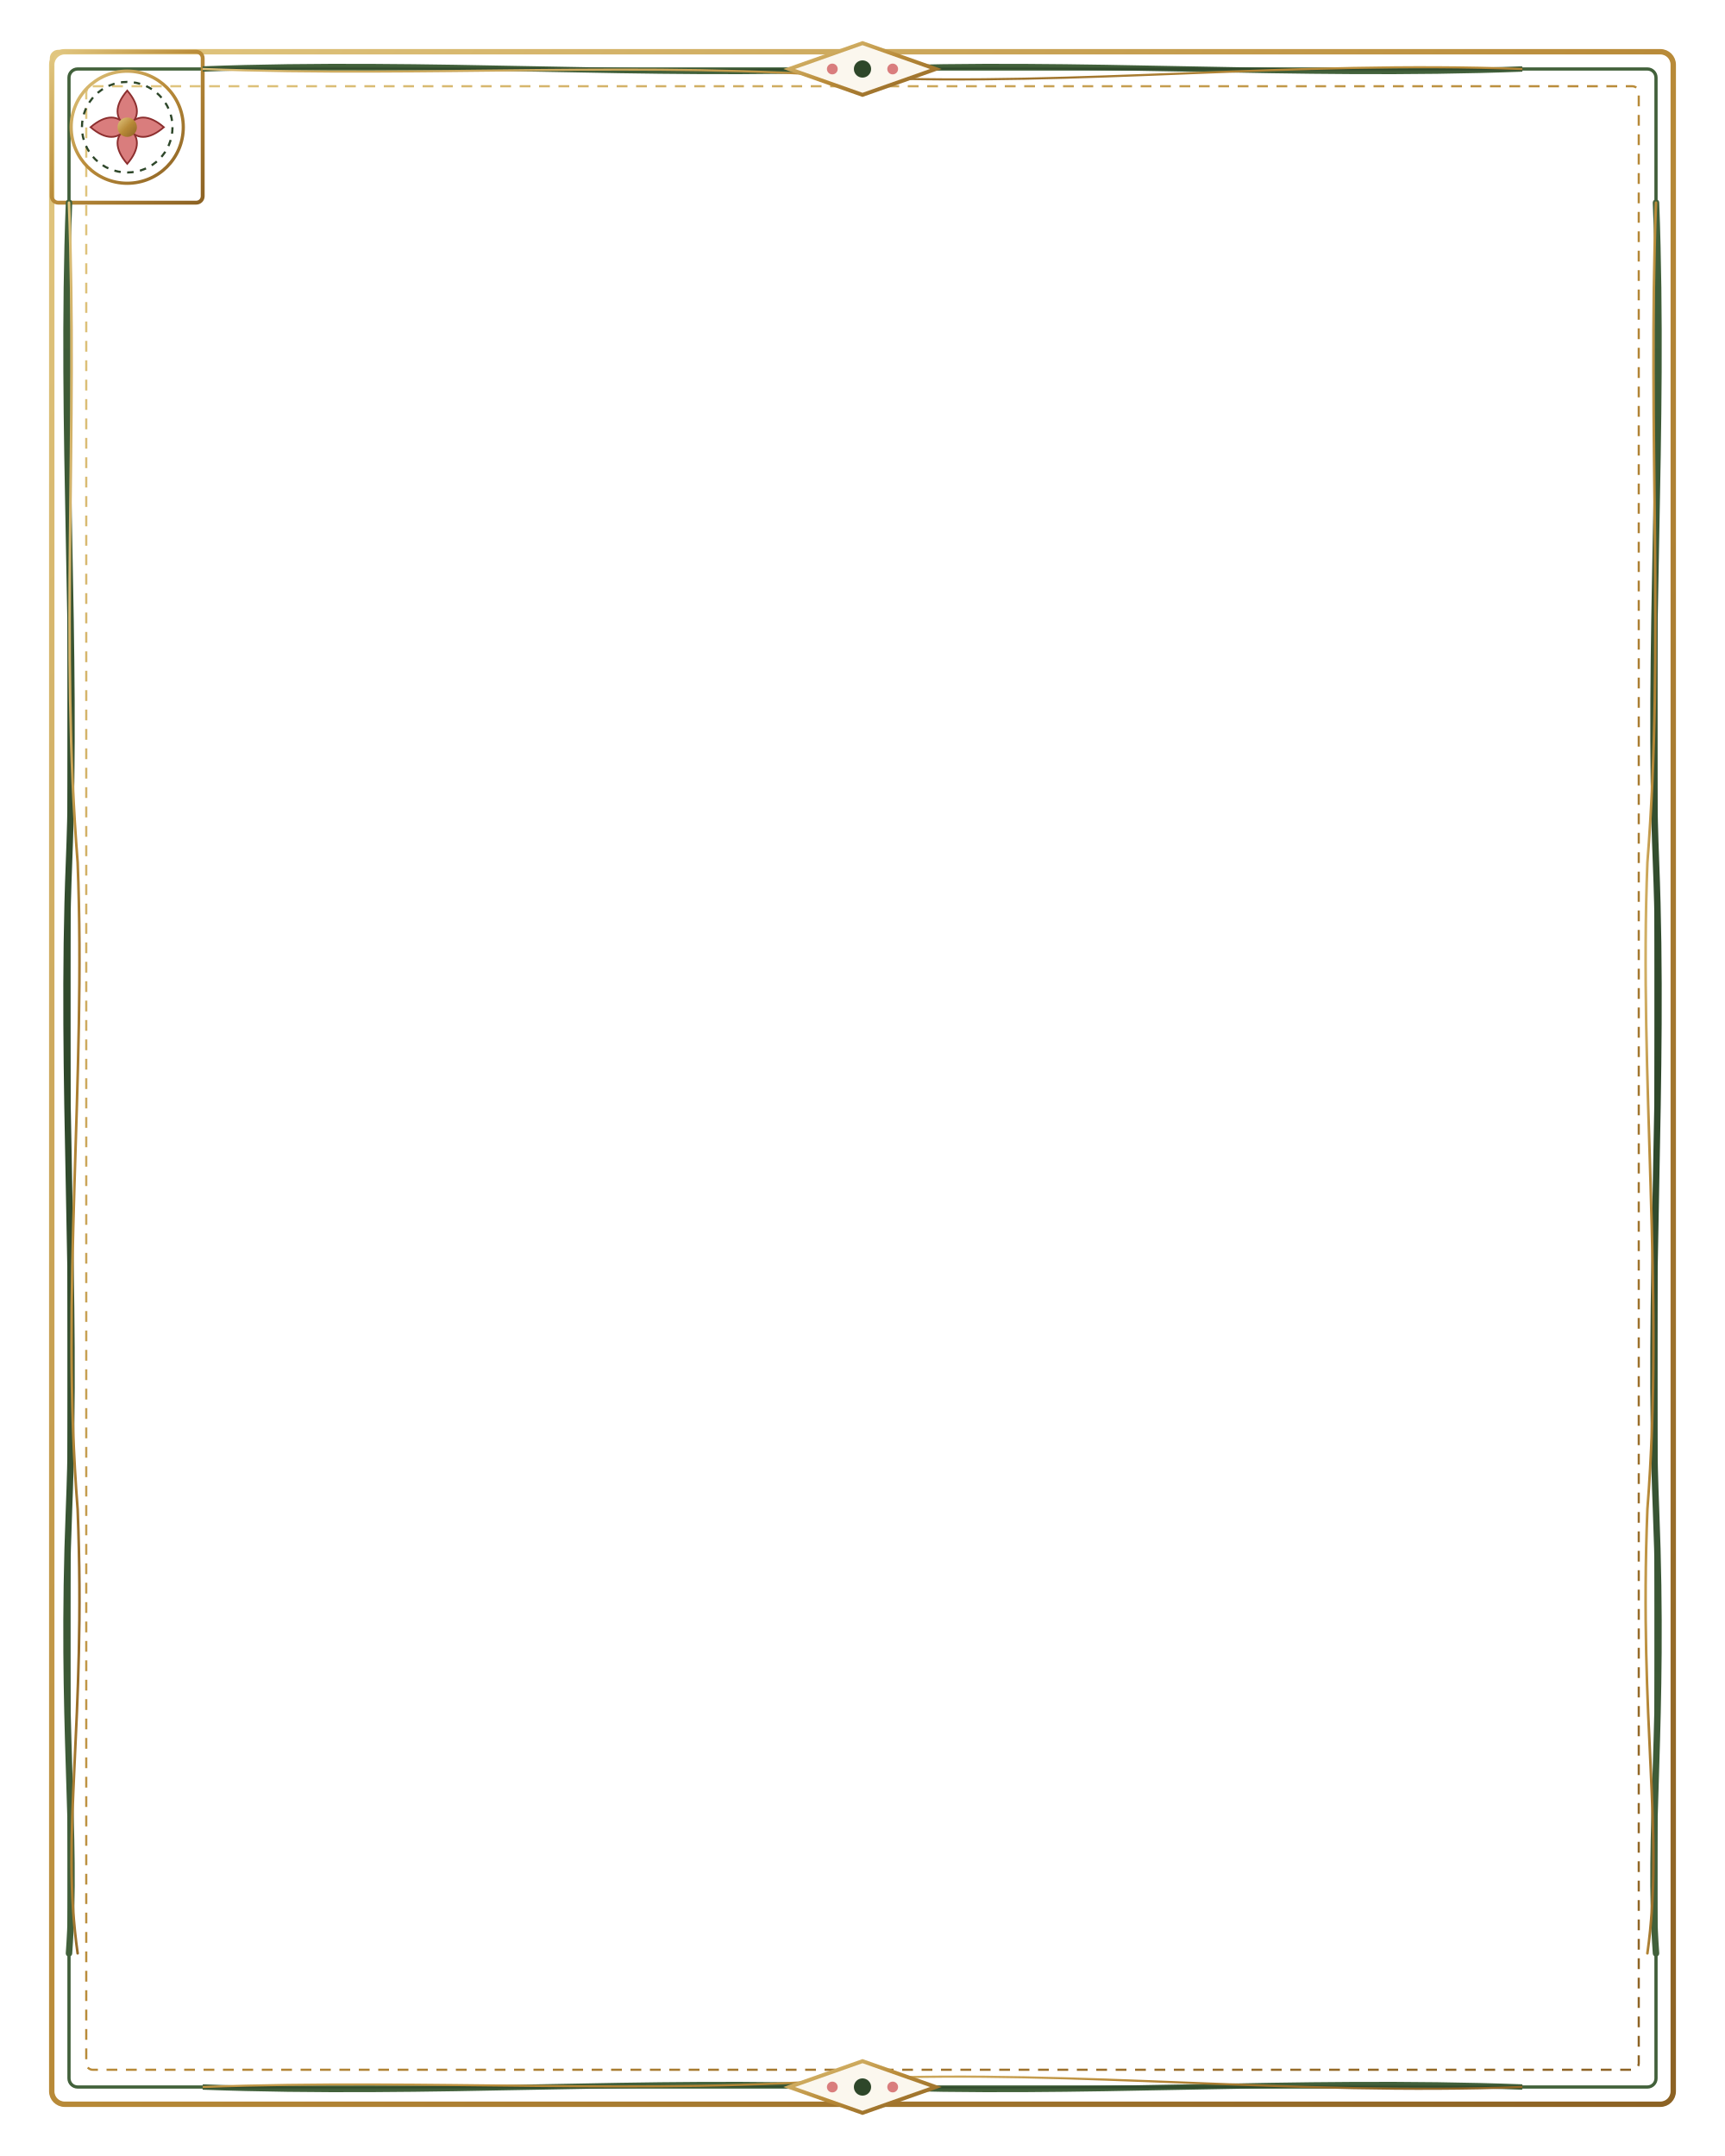
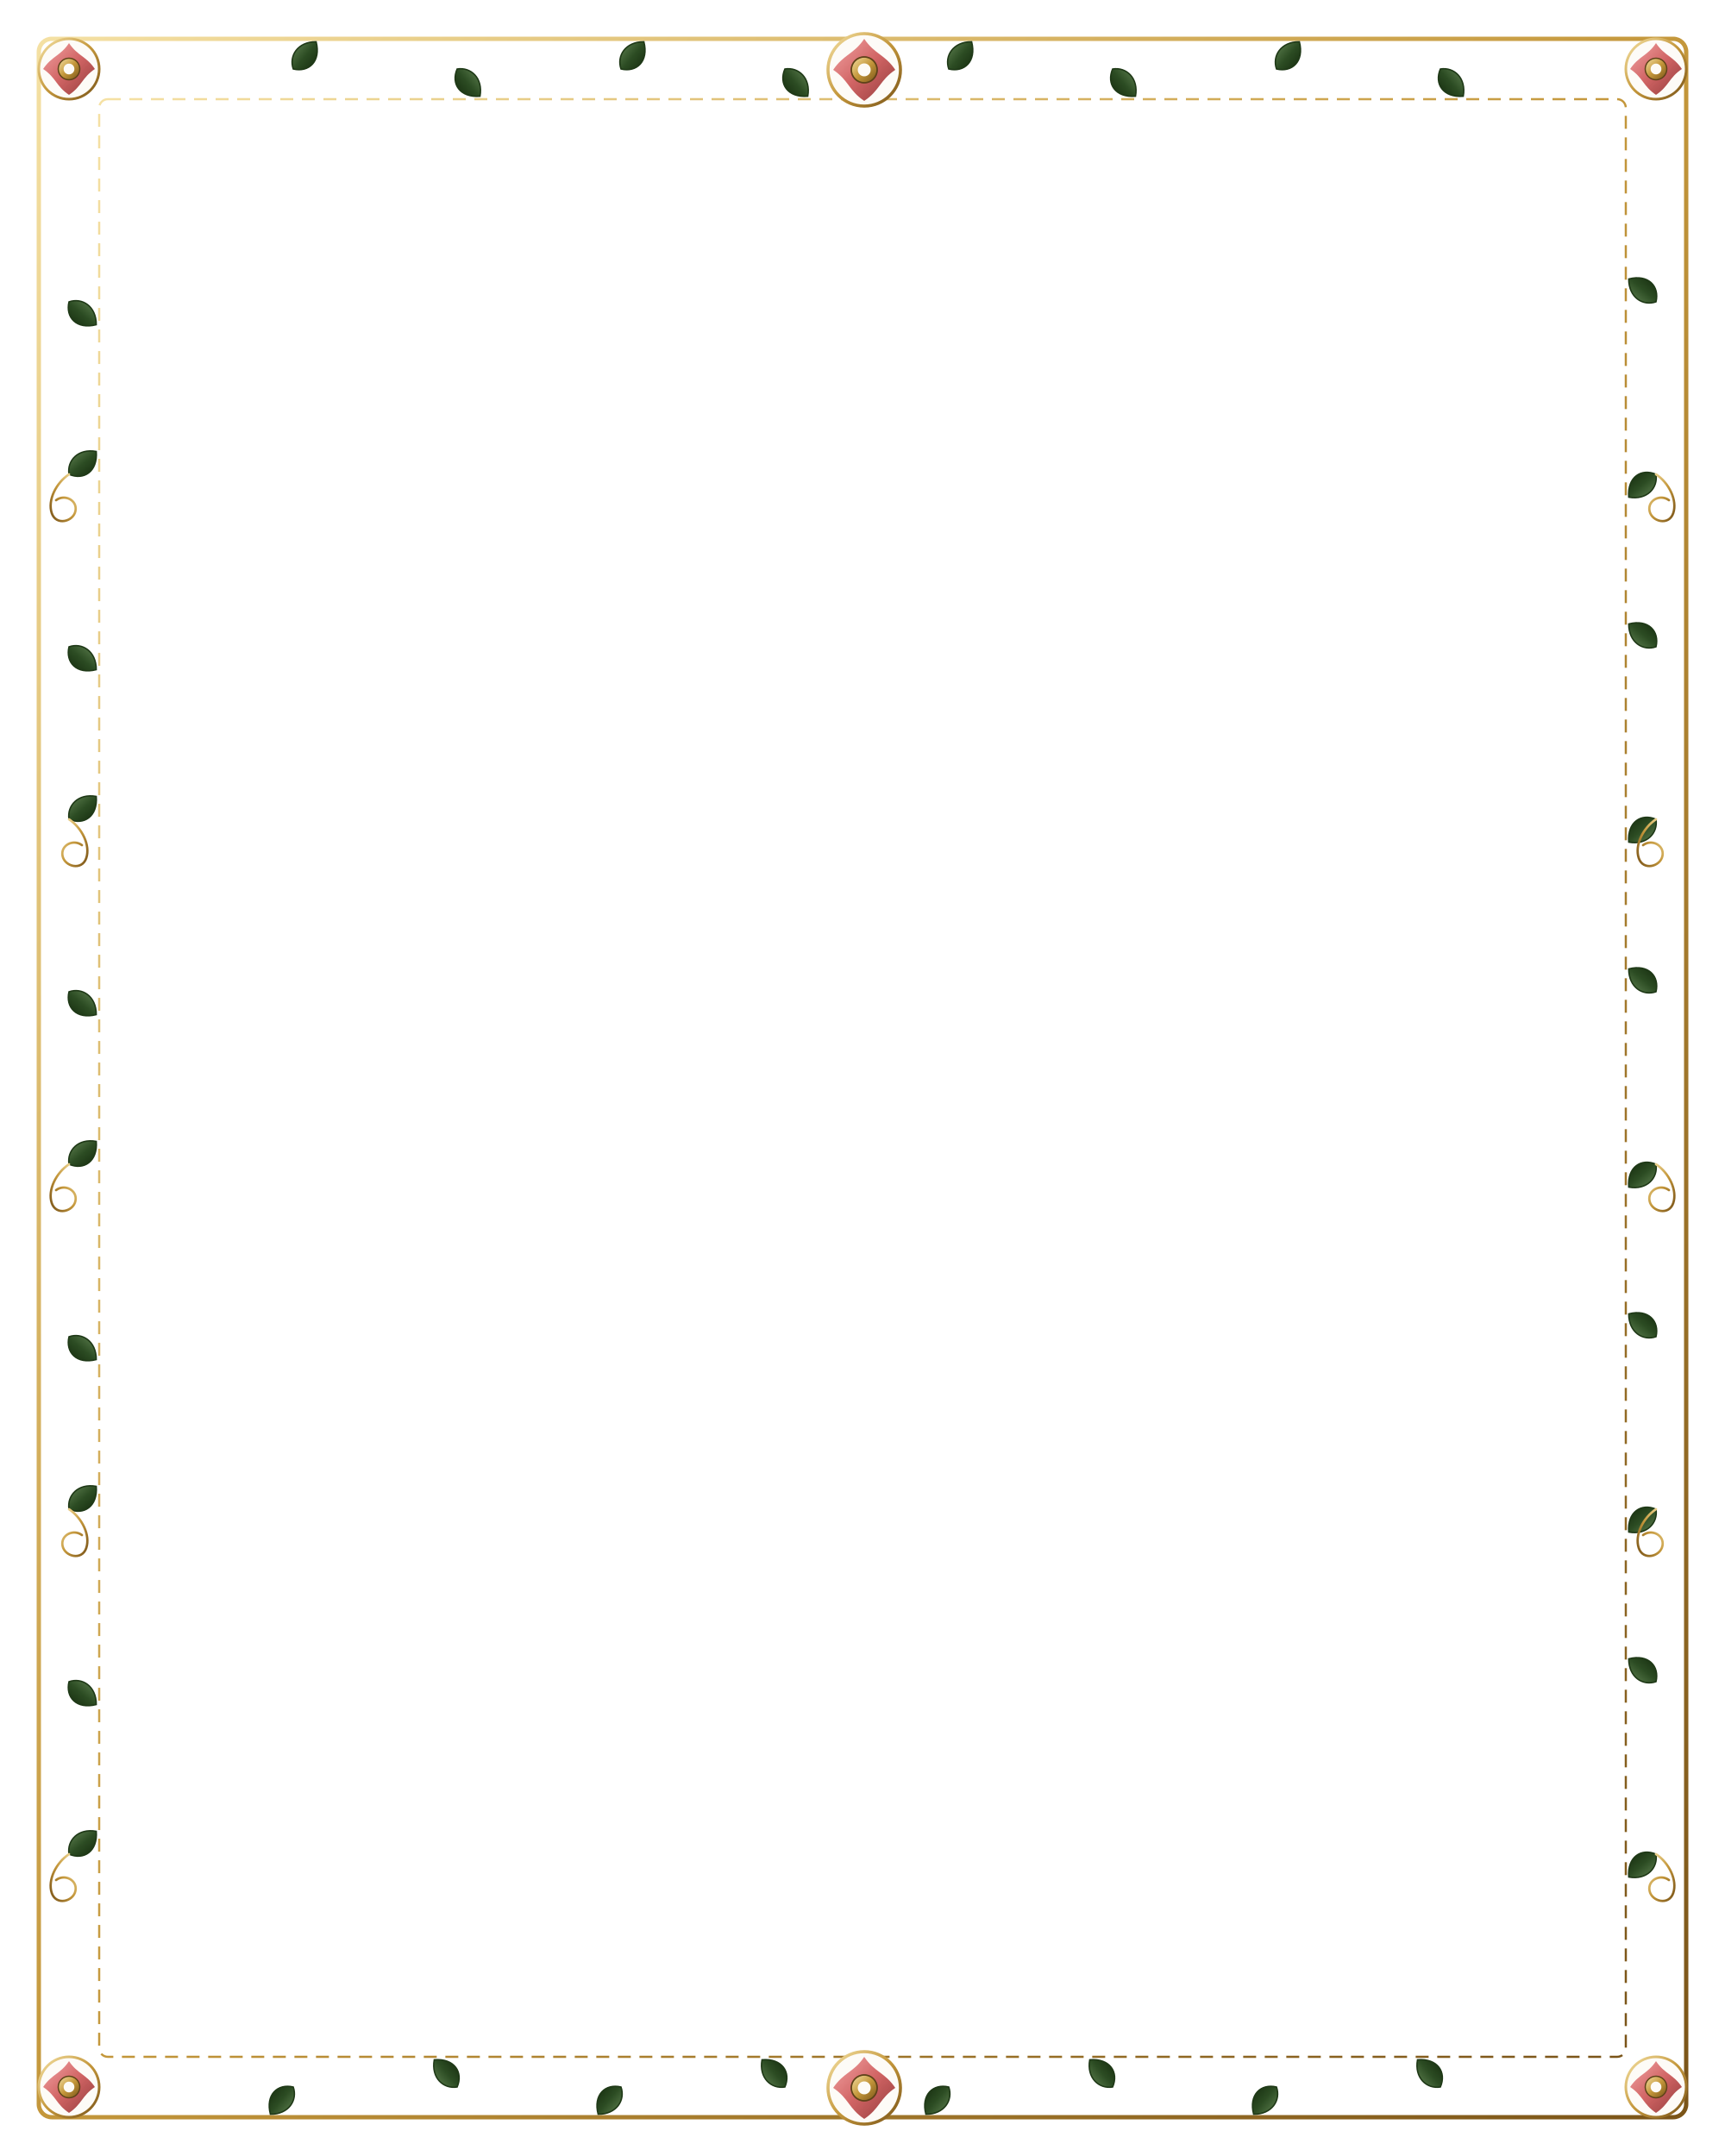
<svg xmlns="http://www.w3.org/2000/svg" viewBox="0 0 800 1000" width="100%" height="100%">
  <defs>
-     <linearGradient id="gold-metal-b1" x1="0%" y1="0%" x2="100%" y2="100%">
-       <stop offset="0%" stop-color="#e2c882" />
-       <stop offset="50%" stop-color="#b88a38" />
-       <stop offset="100%" stop-color="#8c6224" />
+     <linearGradient id="gold-b1" x1="0%" y1="0%" x2="100%" y2="100%">
+       <stop offset="0%" stop-color="#f5e1a4" />
+       <stop offset="50%" stop-color="#c4973b" />
+       <stop offset="100%" stop-color="#7a5418" />
    </linearGradient>
-     <linearGradient id="green-vine-b1" x1="0%" y1="0%" x2="0%" y2="100%">
-       <stop offset="0%" stop-color="#42613b" />
-       <stop offset="50%" stop-color="#2e472a" />
-       <stop offset="100%" stop-color="#42613b" />
+     <linearGradient id="vine-b1" x1="0%" y1="0%" x2="0%" y2="100%">
+       <stop offset="0%" stop-color="#4a6b3e" />
+       <stop offset="50%" stop-color="#2c4c23" />
+       <stop offset="100%" stop-color="#1e3816" />
    </linearGradient>
-     <g id="corner-b1">
-       <rect x="24" y="24" width="70" height="70" fill="none" stroke="url(#gold-metal-b1)" stroke-width="1.8" rx="3" />
-       <circle cx="59" cy="59" r="26" fill="none" stroke="url(#gold-metal-b1)" stroke-width="1.5" />
-       <circle cx="59" cy="59" r="21" fill="none" stroke="#2e472a" stroke-width="1" stroke-dasharray="3,3" />
-       <path d="M 59,42 C 53,49 53,55 59,59 C 65,55 65,49 59,42 Z" fill="#d97d7d" stroke="#8c2e2e" stroke-width="0.8" />
-       <path d="M 59,76 C 53,69 53,63 59,59 C 65,63 65,69 59,76 Z" fill="#d97d7d" stroke="#8c2e2e" stroke-width="0.8" />
-       <path d="M 42,59 C 49,53 55,53 59,59 C 55,65 49,65 42,59 Z" fill="#d97d7d" stroke="#8c2e2e" stroke-width="0.8" />
-       <path d="M 76,59 C 69,53 63,53 59,59 C 63,65 69,65 76,59 Z" fill="#d97d7d" stroke="#8c2e2e" stroke-width="0.8" />
-       <circle cx="59" cy="59" r="4.5" fill="url(#gold-metal-b1)" />
+     <linearGradient id="rose-b1" x1="0%" y1="0%" x2="100%" y2="100%">
+       <stop offset="0%" stop-color="#f09696" />
+       <stop offset="50%" stop-color="#c94b4b" />
+       <stop offset="100%" stop-color="#801a1a" />
+     </linearGradient>
+     <g id="leaf-b1">
+       <path d="M 0,0 C 3,6 10,7 15,0 C 10,-6 3,-5 0,0 Z" fill="url(#vine-b1)" stroke="#1e3816" stroke-width="0.6" />
+       <line x1="0" y1="0" x2="13" y2="0" stroke="url(#gold-b1)" stroke-width="0.5" />
+     </g>
+     <g id="rose-b1-flower">
+       <circle cx="0" cy="0" r="14" fill="#fdfbf7" stroke="url(#gold-b1)" stroke-width="1.2" />
+       <path d="M 0,-12 C -4,-6 -8,-6 -12,0 C -6,4 -6,8 0,12 C 6,8 6,4 12,0 C 8,-6 4,-6 0,-12 Z" fill="url(#rose-b1)" opacity="0.85" />
+       <circle cx="0" cy="0" r="5" fill="url(#gold-b1)" stroke="#5e4219" stroke-width="0.6" />
+       <circle cx="0" cy="0" r="2.5" fill="#fdfbf7" />
+     </g>
+     <g id="tendril-b1">
+       <path d="M 0,0 C 6,4 10,12 8,18 C 6,24 -2,22 -3,17 C -4,12 2,9 6,12" fill="none" stroke="url(#gold-b1)" stroke-width="1.1" stroke-linecap="round" />
    </g>
  </defs>
-   <rect x="24" y="24" width="752" height="952" rx="6" fill="none" stroke="url(#gold-metal-b1)" stroke-width="2.5" />
-   <rect x="32" y="32" width="736" height="936" rx="4" fill="none" stroke="url(#green-vine-b1)" stroke-width="1.5" />
-   <rect x="40" y="40" width="720" height="920" rx="3" fill="none" stroke="url(#gold-metal-b1)" stroke-width="1" stroke-dasharray="5,4" />
-   <use href="#corner-b1" x="0" y="0" />
-   <use href="#corner-b1" x="800" y="0" transform="scale(-1, 1)" />
-   <use href="#corner-b1" x="0" y="1000" transform="scale(1, -1)" />
-   <use href="#corner-b1" x="800" y="1000" transform="scale(-1, -1)" />
-   <path d="M 32,94 C 28,200 36,300 32,400 C 28,500 36,600 32,700 C 28,800 36,850 32,906" fill="none" stroke="url(#green-vine-b1)" stroke-width="3" stroke-linecap="round" />
-   <path d="M 32,94 C 36,200 28,300 36,400 C 40,500 28,600 36,700 C 40,800 28,850 36,906" fill="none" stroke="url(#gold-metal-b1)" stroke-width="1.2" stroke-linecap="round" />
-   <path d="M 768,94 C 772,200 764,300 768,400 C 772,500 764,600 768,700 C 772,800 764,850 768,906" fill="none" stroke="url(#green-vine-b1)" stroke-width="3" stroke-linecap="round" />
-   <path d="M 768,94 C 764,200 772,300 764,400 C 760,500 772,600 764,700 C 760,800 772,850 764,906" fill="none" stroke="url(#gold-metal-b1)" stroke-width="1.2" stroke-linecap="round" />
-   <path d="M 94,32 C 200,28 300,36 400,32 C 500,28 600,36 706,32" fill="none" stroke="url(#green-vine-b1)" stroke-width="2.5" />
-   <path d="M 94,32 C 200,36 300,28 400,36 C 500,40 600,28 706,32" fill="none" stroke="url(#gold-metal-b1)" stroke-width="1" />
-   <path d="M 94,968 C 200,972 300,964 400,968 C 500,972 600,964 706,968" fill="none" stroke="url(#green-vine-b1)" stroke-width="2.5" />
-   <path d="M 94,968 C 200,964 300,972 400,964 C 500,960 600,972 706,968" fill="none" stroke="url(#gold-metal-b1)" stroke-width="1" />
-   <g transform="translate(400, 32)">
-     <polygon points="0,-12 34,0 0,12 -34,0" fill="#fbf7ee" stroke="url(#gold-metal-b1)" stroke-width="1.8" />
-     <circle cx="0" cy="0" r="4" fill="#2e472a" />
-     <circle cx="-14" cy="0" r="2.5" fill="#d97d7d" />
-     <circle cx="14" cy="0" r="2.5" fill="#d97d7d" />
-   </g>
-   <g transform="translate(400, 968)">
-     <polygon points="0,-12 34,0 0,12 -34,0" fill="#fbf7ee" stroke="url(#gold-metal-b1)" stroke-width="1.8" />
-     <circle cx="0" cy="0" r="4" fill="#2e472a" />
-     <circle cx="-14" cy="0" r="2.5" fill="#d97d7d" />
-     <circle cx="14" cy="0" r="2.5" fill="#d97d7d" />
-   </g>
+   <rect x="18" y="18" width="764" height="964" rx="6" fill="none" stroke="url(#gold-b1)" stroke-width="2" />
+   <rect x="46" y="46" width="708" height="908" rx="4" fill="none" stroke="url(#gold-b1)" stroke-width="1" stroke-dasharray="6,4" />
+   <path d="M 32,60 Q 32.0 40.0, 32 60 Q 32.0 80.0, 32 100 Q 32.0 120.0, 32 140 Q 32.0 160.0, 32 180 Q 32 200.0, 32 220 Q 32 240.0, 32 260 Q 32 280.0, 32 300 Q 32 320.0, 32 340 Q 32 360.0, 32 380 Q 32 400.0, 32 420 Q 32 440.0, 32 460 Q 32 480.0, 32 500 Q 32 520.0, 32 540 Q 32 560.0, 32 580 Q 32 600.0, 32 620 Q 32 640.0, 32 660 Q 32 680.0, 32 700 Q 32 720.0, 32 740 Q 32 760.0, 32 780 Q 32 800.0, 32 820 Q 32 840.0, 32 860 Q 32 880.0, 32 900 Q 32 920.0, 32 940" fill="none" stroke="url(#vine-b1)" stroke-width="2.6" stroke-linecap="round" />
+   <path d="M 32,60 Q 32.0 40.0, 32 60 Q 32.0 80.0, 32 100 Q 32.0 120.0, 32 140 Q 32 160.0, 32 180 Q 32.0 200.0, 32 220 Q 32 240.0, 32 260 Q 32 280.0, 32 300 Q 32 320.0, 32 340 Q 32 360.0, 32 380 Q 32 400.0, 32 420 Q 32 440.0, 32 460 Q 32 480.0, 32 500 Q 32 520.0, 32 540 Q 32 560.0, 32 580 Q 32 600.0, 32 620 Q 32 640.0, 32 660 Q 32 680.0, 32 700 Q 32 720.0, 32 740 Q 32 760.0, 32 780 Q 32 800.0, 32 820 Q 32 840.0, 32 860 Q 32 880.0, 32 900 Q 32 920.0, 32 940" fill="none" stroke="url(#gold-b1)" stroke-width="1.4" stroke-linecap="round" />
+   <use href="#leaf-b1" transform="translate(32,140) rotate(40) scale(1.1)" />
+   <use href="#leaf-b1" transform="translate(32,220) rotate(-40) scale(1.1)" />
+   <use href="#tendril-b1" transform="translate(32,220) scale(-1, 1)" />
+   <use href="#leaf-b1" transform="translate(32,300) rotate(40) scale(1.1)" />
+   <use href="#leaf-b1" transform="translate(32,380) rotate(-40) scale(1.1)" />
+   <use href="#tendril-b1" transform="translate(32,380) scale(1, 1)" />
+   <use href="#leaf-b1" transform="translate(32,460) rotate(40) scale(1.1)" />
+   <use href="#leaf-b1" transform="translate(32,540) rotate(-40) scale(1.1)" />
+   <use href="#tendril-b1" transform="translate(32,540) scale(-1, 1)" />
+   <use href="#leaf-b1" transform="translate(32,620) rotate(40) scale(1.1)" />
+   <use href="#leaf-b1" transform="translate(32,700) rotate(-40) scale(1.1)" />
+   <use href="#tendril-b1" transform="translate(32,700) scale(1, 1)" />
+   <use href="#leaf-b1" transform="translate(32,780) rotate(40) scale(1.1)" />
+   <use href="#leaf-b1" transform="translate(32,860) rotate(-40) scale(1.1)" />
+   <use href="#tendril-b1" transform="translate(32,860) scale(-1, 1)" />
+   <path d="M 768,60 Q 768.0 40.0, 768 60 Q 768.0 80.0, 768 100 Q 768.0 120.0, 768 140 Q 768.0 160.0, 768 180 Q 768.0 200.0, 768 220 Q 768.0 240.0, 768 260 Q 768.0 280.0, 768 300 Q 768.0 320.0, 768 340 Q 768.0 360.0, 768 380 Q 768.0 400.0, 768 420 Q 768.0 440.0, 768 460 Q 768.0 480.0, 768 500 Q 768.0 520.0, 768 540 Q 768.0 560.0, 768 580 Q 768.0 600.0, 768 620 Q 768.0 640.0, 768 660 Q 768.0 680.0, 768 700 Q 768.0 720.0, 768 740 Q 768.0 760.0, 768 780 Q 768.0 800.0, 768 820 Q 768.0 840.0, 768 860 Q 768.0 880.0, 768 900 Q 768 920.0, 768 940" fill="none" stroke="url(#vine-b1)" stroke-width="2.6" stroke-linecap="round" />
+   <path d="M 768,60 Q 768.0 40.0, 768 60 Q 768.0 80.0, 768 100 Q 768.0 120.0, 768 140 Q 768.0 160.0, 768 180 Q 768.0 200.0, 768 220 Q 768.0 240.0, 768 260 Q 768.0 280.0, 768 300 Q 768.0 320.0, 768 340 Q 768.0 360.0, 768 380 Q 768.0 400.0, 768 420 Q 768.0 440.0, 768 460 Q 768.0 480.0, 768 500 Q 768.0 520.0, 768 540 Q 768.0 560.0, 768 580 Q 768.0 600.0, 768 620 Q 768.0 640.0, 768 660 Q 768.0 680.0, 768 700 Q 768.0 720.0, 768 740 Q 768.0 760.0, 768 780 Q 768.0 800.0, 768 820 Q 768.0 840.0, 768 860 Q 768.0 880.0, 768 900 Q 768 920.0, 768 940" fill="none" stroke="url(#gold-b1)" stroke-width="1.4" stroke-linecap="round" />
+   <use href="#leaf-b1" transform="translate(768,140) rotate(220) scale(1.1)" />
+   <use href="#leaf-b1" transform="translate(768,220) rotate(140) scale(1.1)" />
+   <use href="#tendril-b1" transform="translate(768,220) scale(1, 1)" />
+   <use href="#leaf-b1" transform="translate(768,300) rotate(220) scale(1.1)" />
+   <use href="#leaf-b1" transform="translate(768,380) rotate(140) scale(1.1)" />
+   <use href="#tendril-b1" transform="translate(768,380) scale(-1, 1)" />
+   <use href="#leaf-b1" transform="translate(768,460) rotate(220) scale(1.1)" />
+   <use href="#leaf-b1" transform="translate(768,540) rotate(140) scale(1.1)" />
+   <use href="#tendril-b1" transform="translate(768,540) scale(1, 1)" />
+   <use href="#leaf-b1" transform="translate(768,620) rotate(220) scale(1.1)" />
+   <use href="#leaf-b1" transform="translate(768,700) rotate(140) scale(1.1)" />
+   <use href="#tendril-b1" transform="translate(768,700) scale(-1, 1)" />
+   <use href="#leaf-b1" transform="translate(768,780) rotate(220) scale(1.1)" />
+   <use href="#leaf-b1" transform="translate(768,860) rotate(140) scale(1.1)" />
+   <use href="#tendril-b1" transform="translate(768,860) scale(1, 1)" />
+   <path d="M 60,32 Q 41.0 32.0, 60 32 Q 79.0 32.0, 98 32 Q 117.0 32.0, 136 32 Q 155.0 32.0, 174 32 Q 193.0 32, 212 32 Q 231.0 32, 250 32 Q 269.0 32, 288 32 Q 307.0 32, 326 32 Q 345.0 32, 364 32 Q 383.0 32, 402 32 Q 421.0 32, 440 32 Q 459.0 32, 478 32 Q 497.0 32, 516 32 Q 535.0 32, 554 32 Q 573.0 32, 592 32 Q 611.0 32, 630 32 Q 649.0 32, 668 32 Q 687.0 32, 706 32" fill="none" stroke="url(#vine-b1)" stroke-width="2.6" stroke-linecap="round" />
+   <path d="M 60,32 Q 41.0 32.0, 60 32 Q 79.0 32.0, 98 32 Q 117.0 32.0, 136 32 Q 155.0 32, 174 32 Q 193.0 32.0, 212 32 Q 231.0 32, 250 32 Q 269.0 32, 288 32 Q 307.0 32, 326 32 Q 345.0 32, 364 32 Q 383.0 32, 402 32 Q 421.0 32, 440 32 Q 459.0 32, 478 32 Q 497.0 32, 516 32 Q 535.0 32, 554 32 Q 573.0 32, 592 32 Q 611.0 32, 630 32 Q 649.0 32, 668 32 Q 687.0 32, 706 32" fill="none" stroke="url(#gold-b1)" stroke-width="1.4" stroke-linecap="round" />
+   <use href="#leaf-b1" transform="translate(136,32) rotate(-50) scale(1.1)" />
+   <use href="#leaf-b1" transform="translate(212,32) rotate(50) scale(1.1)" />
+   <use href="#leaf-b1" transform="translate(288,32) rotate(-50) scale(1.1)" />
+   <use href="#leaf-b1" transform="translate(364,32) rotate(50) scale(1.1)" />
+   <use href="#leaf-b1" transform="translate(440,32) rotate(-50) scale(1.1)" />
+   <use href="#leaf-b1" transform="translate(516,32) rotate(50) scale(1.1)" />
+   <use href="#leaf-b1" transform="translate(592,32) rotate(-50) scale(1.1)" />
+   <use href="#leaf-b1" transform="translate(668,32) rotate(50) scale(1.1)" />
+   <path d="M 60,968 Q 41.0 968.0, 60 968 Q 79.0 968.0, 98 968 Q 117.0 968.0, 136 968 Q 155.0 968.0, 174 968 Q 193.0 968.0, 212 968 Q 231.0 968.0, 250 968 Q 269.0 968.0, 288 968 Q 307.0 968.0, 326 968 Q 345.0 968.0, 364 968 Q 383.0 968.0, 402 968 Q 421.0 968.0, 440 968 Q 459.0 968.0, 478 968 Q 497.0 968.0, 516 968 Q 535.0 968.0, 554 968 Q 573.0 968.0, 592 968 Q 611.0 968.0, 630 968 Q 649.0 968.0, 668 968 Q 687.0 968.0, 706 968" fill="none" stroke="url(#vine-b1)" stroke-width="2.6" stroke-linecap="round" />
+   <path d="M 60,968 Q 41.0 968.0, 60 968 Q 79.0 968.0, 98 968 Q 117.0 968.0, 136 968 Q 155.0 968.0, 174 968 Q 193.0 968.0, 212 968 Q 231.0 968.0, 250 968 Q 269.0 968.0, 288 968 Q 307.0 968.0, 326 968 Q 345.0 968.0, 364 968 Q 383.0 968.0, 402 968 Q 421.0 968.0, 440 968 Q 459.0 968.0, 478 968 Q 497.0 968.0, 516 968 Q 535.0 968.0, 554 968 Q 573.0 968.0, 592 968 Q 611.0 968.0, 630 968 Q 649.0 968.0, 668 968 Q 687.0 968.0, 706 968" fill="none" stroke="url(#gold-b1)" stroke-width="1.4" stroke-linecap="round" />
+   <use href="#leaf-b1" transform="translate(136,968) rotate(130) scale(1.1)" />
+   <use href="#leaf-b1" transform="translate(212,968) rotate(-130) scale(1.1)" />
+   <use href="#leaf-b1" transform="translate(288,968) rotate(130) scale(1.1)" />
+   <use href="#leaf-b1" transform="translate(364,968) rotate(-130) scale(1.1)" />
+   <use href="#leaf-b1" transform="translate(440,968) rotate(130) scale(1.1)" />
+   <use href="#leaf-b1" transform="translate(516,968) rotate(-130) scale(1.1)" />
+   <use href="#leaf-b1" transform="translate(592,968) rotate(130) scale(1.1)" />
+   <use href="#leaf-b1" transform="translate(668,968) rotate(-130) scale(1.1)" />
+   <use href="#rose-b1-flower" x="32" y="32" />
+   <use href="#rose-b1-flower" x="768" y="32" />
+   <use href="#rose-b1-flower" x="32" y="968" />
+   <use href="#rose-b1-flower" x="768" y="968" />
+   <use href="#rose-b1-flower" x="400" y="32" transform="scale(1.2) translate(-66, -5)" />
+   <use href="#rose-b1-flower" x="400" y="968" transform="scale(1.2) translate(-66, -161)" />
</svg>
